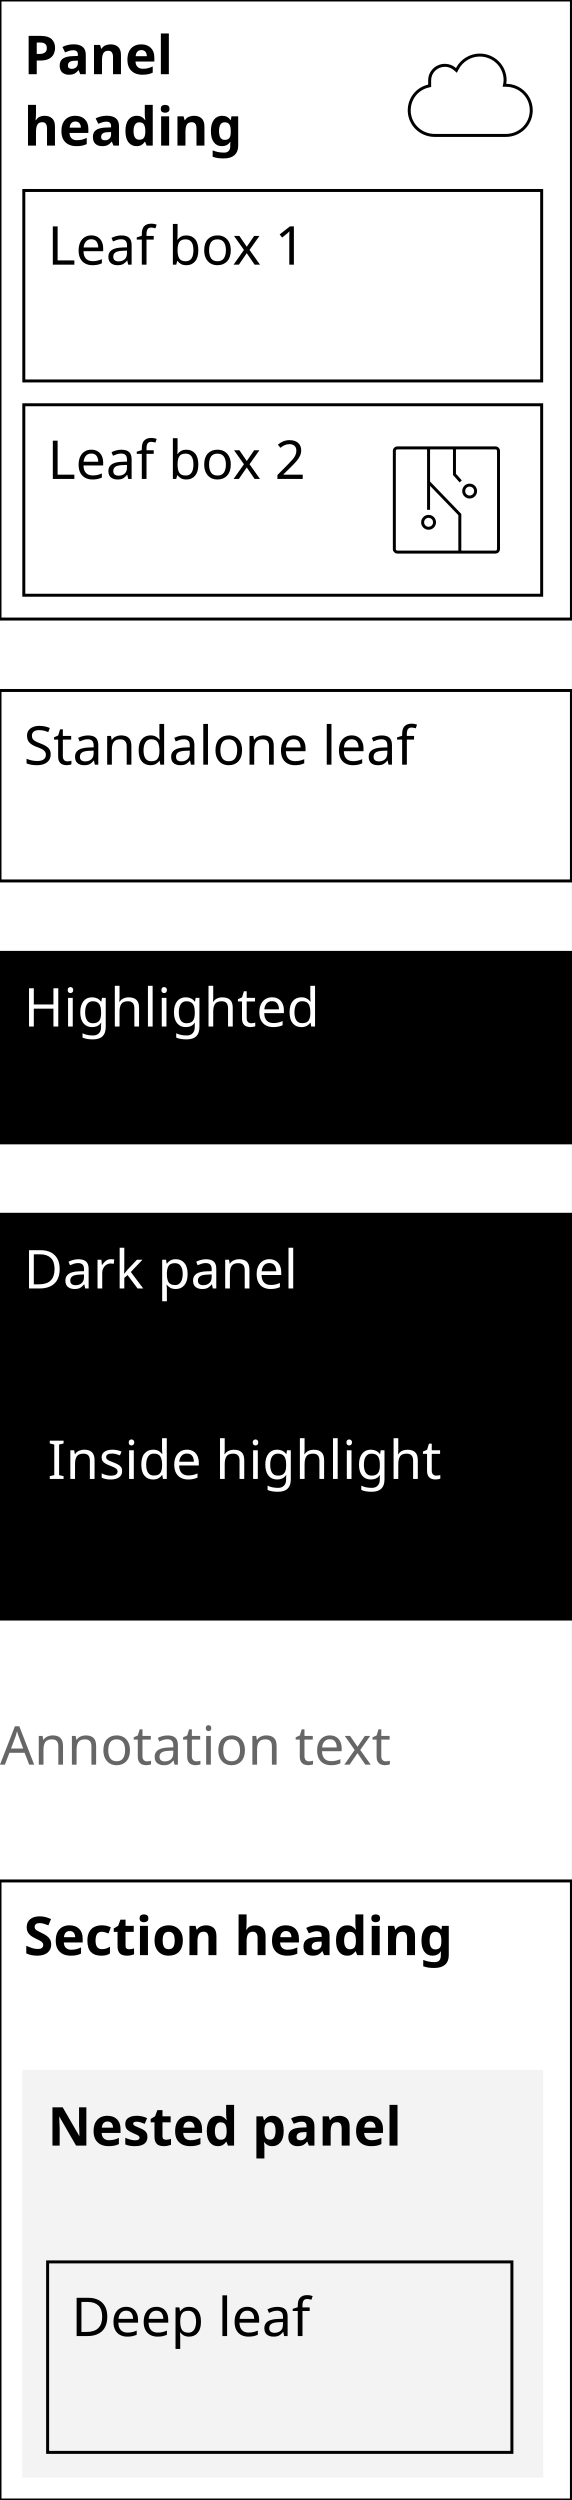
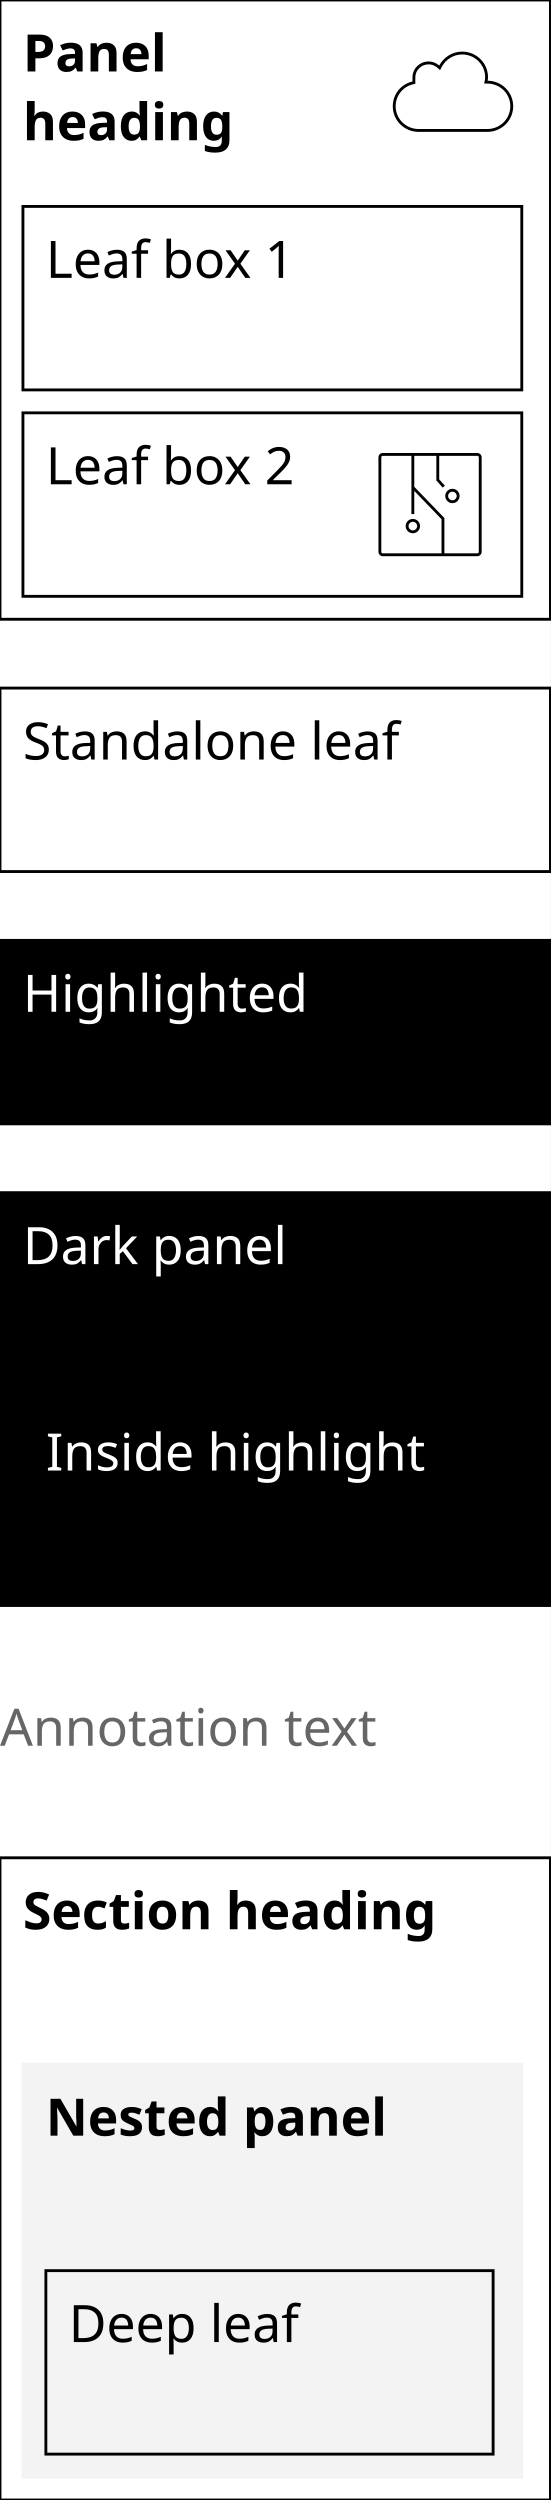
- <svg xmlns="http://www.w3.org/2000/svg" width="192" height="840" viewBox="0 0 192 840" xml:space="preserve">
-   <rect width="192" height="840" fill="#FFFFFF" />
+ <svg xmlns="http://www.w3.org/2000/svg" width="192" height="872" viewBox="0 0 192 872" xml:space="preserve">
+   <rect width="192" height="872" fill="#FFFFFF" />
  <g data-component-id="root">
-     <rect x="0" y="0" width="192" height="840" fill="transparent" stroke="none" stroke-width="0" stroke-miterlimit="10" />
+     <rect x="0" y="0" width="192" height="872" fill="transparent" stroke="none" stroke-width="0" stroke-miterlimit="10" />
    <g data-component-id="panel_a">
-       <rect x="0" y="0" width="192" height="208" fill="transparent" stroke="#000000" stroke-width="1" stroke-miterlimit="10" />
+       <rect x="0" y="0" width="192" height="216" fill="transparent" stroke="#000000" stroke-width="1" stroke-miterlimit="10" />
      <g data-component-id="panel_a__heading">
        <rect x="8" y="8" width="174" height="48" fill="transparent" stroke="none" stroke-width="0" stroke-miterlimit="10" />
        <text font-family="Ubuntu Sans" data-dg-text-role="heading" data-dg-text-block-index="0">
          <tspan x="8" y="24.92" font-size="18" font-weight="700" fill="#000000">Panel</tspan>
          <tspan x="8" y="48.92" font-size="18" font-weight="700" fill="#000000">heading</tspan>
        </text>
        <g class="dg-icon" transform="translate(134 8)">
          <path fill-rule="evenodd" clip-rule="evenodd" d="M27.186 10C32.196 10 36.217 14 36.217 18.923L36.211 19.143C36.187 19.652 36.094 20.147 36.093 20.154C41.041 20.216 45 24.154 45 29.077L44.988 29.536C44.748 34.246 40.822 38 35.969 38H12.031L11.565 37.988C6.928 37.757 3.245 34.094 3.012 29.536L3 29.077C3 24.954 5.784 21.352 9.866 20.429V18.984C9.866 15.908 12.402 13.446 15.495 13.446L15.749 13.452C17.017 13.51 18.22 13.996 19.206 14.861C20.753 11.908 23.845 10 27.186 10ZM27.186 11C24.224 11 21.469 12.695 20.092 15.325L19.502 16.452L18.547 15.613C17.674 14.847 16.608 14.446 15.495 14.446C12.935 14.446 10.866 16.479 10.866 18.984V21.227L10.087 21.403C6.472 22.221 4 25.409 4 29.077C4 33.438 7.564 37 12.031 37H35.969C40.436 37 44 33.438 44 29.077C44 24.713 40.493 21.208 36.08 21.153L34.888 21.139L35.11 19.967V19.965C35.111 19.962 35.112 19.956 35.113 19.948C35.116 19.933 35.121 19.91 35.126 19.88C35.136 19.819 35.149 19.73 35.163 19.626C35.191 19.411 35.217 19.151 35.217 18.923C35.217 14.562 31.653 11 27.186 11Z" fill="#000000" />
        </g>
      </g>
      <g data-component-id="panel_a__body">
-         <rect x="8" y="64" width="174" height="136" fill="transparent" stroke="none" stroke-width="0" stroke-miterlimit="10" />
+         <rect x="8" y="72" width="174" height="136" fill="transparent" stroke="none" stroke-width="0" stroke-miterlimit="10" />
        <g data-component-id="leaf_1">
-           <rect x="8" y="64" width="174" height="64" fill="transparent" stroke="#000000" stroke-width="1" stroke-miterlimit="10" />
+           <rect x="8" y="72" width="174" height="64" fill="transparent" stroke="#000000" stroke-width="1" stroke-miterlimit="10" />
          <text font-family="Ubuntu Sans" data-dg-text-role="label" data-dg-text-block-index="0">
-             <tspan x="16" y="88.92" font-size="18" font-weight="400" fill="#000000">Leaf box 1</tspan>
+             <tspan x="16" y="96.92" font-size="18" font-weight="400" fill="#000000">Leaf box 1</tspan>
          </text>
        </g>
        <g data-component-id="leaf_2">
-           <rect x="8" y="136" width="174" height="64" fill="transparent" stroke="#000000" stroke-width="1" stroke-miterlimit="10" />
+           <rect x="8" y="144" width="174" height="64" fill="transparent" stroke="#000000" stroke-width="1" stroke-miterlimit="10" />
          <text font-family="Ubuntu Sans" data-dg-text-role="label" data-dg-text-block-index="0">
-             <tspan x="16" y="160.92" font-size="18" font-weight="400" fill="#000000">Leaf box 2</tspan>
+             <tspan x="16" y="168.92" font-size="18" font-weight="400" fill="#000000">Leaf box 2</tspan>
          </text>
-           <g class="dg-icon" transform="translate(126 144)">
+           <g class="dg-icon" transform="translate(126 152)">
            <path fill-rule="evenodd" clip-rule="evenodd" d="M40.653 6.007C41.41 6.084 42 6.722 42 7.499V40.499L41.992 40.652C41.92 41.358 41.359 41.919 40.653 41.991L40.5 41.999H7.5C6.723 41.999 6.085 41.409 6.008 40.652L6 40.499V7.499C6 6.671 6.672 5.999 7.5 5.999H40.5L40.653 6.007ZM7.5 6.999C7.258 6.999 7.056 7.171 7.01 7.398L7 7.499V40.499C7 40.775 7.224 40.999 7.5 40.999H28V29.091L18.5 19.238V27.3H17.5V6.999H7.5ZM18.5 17.798L28.86 28.542L29 28.688V40.999H40.5C40.776 40.999 41 40.775 41 40.499V7.499C41 7.257 40.828 7.055 40.601 7.009L40.5 6.999H27.2V15.208L29.173 17.417L28.8 17.75L28.428 18.083L26.327 15.733L26.2 15.591V6.999H18.5V17.798Z" fill="#000000" />
            <path fill-rule="evenodd" clip-rule="evenodd" d="M18 29C19.381 29 20.5 30.119 20.5 31.5C20.5 32.881 19.381 34 18 34C16.619 34 15.5 32.881 15.5 31.5C15.5 30.119 16.619 29 18 29ZM18 30C17.172 30 16.5 30.672 16.5 31.5C16.5 32.328 17.172 33 18 33C18.828 33 19.5 32.328 19.5 31.5C19.5 30.672 18.828 30 18 30Z" fill="#000000" />
            <path fill-rule="evenodd" clip-rule="evenodd" d="M31.8 18.5C33.181 18.5 34.3 19.619 34.3 21C34.3 22.381 33.181 23.5 31.8 23.5C30.419 23.5 29.3 22.381 29.3 21C29.3 19.619 30.419 18.5 31.8 18.5ZM31.8 19.5C30.971 19.5 30.3 20.172 30.3 21C30.3 21.828 30.971 22.5 31.8 22.5C32.628 22.5 33.3 21.828 33.3 21C33.3 20.172 32.628 19.5 31.8 19.5Z" fill="#000000" />
          </g>
        </g>
      </g>
    </g>
    <g data-component-id="standalone_leaf">
-       <rect x="0" y="232" width="192" height="64" fill="transparent" stroke="#000000" stroke-width="1" stroke-miterlimit="10" />
+       <rect x="0" y="240" width="192" height="64" fill="transparent" stroke="#000000" stroke-width="1" stroke-miterlimit="10" />
      <text font-family="Ubuntu Sans" data-dg-text-role="label" data-dg-text-block-index="0">
-         <tspan x="8" y="256.92" font-size="18" font-weight="400" fill="#000000">Standalone leaf</tspan>
+         <tspan x="8" y="264.92" font-size="18" font-weight="400" fill="#000000">Standalone leaf</tspan>
      </text>
    </g>
    <g data-component-id="highlight_leaf">
-       <rect x="0" y="320" width="192" height="64" fill="#000000" stroke="#000000" stroke-width="1" stroke-miterlimit="10" />
+       <rect x="0" y="328" width="192" height="64" fill="#000000" stroke="#000000" stroke-width="1" stroke-miterlimit="10" />
      <text font-family="Ubuntu Sans" data-dg-text-role="label" data-dg-text-block-index="0">
-         <tspan x="8" y="344.92" font-size="18" font-weight="400" fill="#FFFFFF">Highlighted</tspan>
+         <tspan x="8" y="352.92" font-size="18" font-weight="400" fill="#FFFFFF">Highlighted</tspan>
      </text>
    </g>
    <g data-component-id="highlight_panel">
-       <rect x="0" y="408" width="192" height="136" fill="#000000" stroke="#000000" stroke-width="1" stroke-miterlimit="10" />
+       <rect x="0" y="416" width="192" height="144" fill="#000000" stroke="#000000" stroke-width="1" stroke-miterlimit="10" />
      <g data-component-id="highlight_panel__heading">
-         <rect x="8" y="416" width="174" height="48" fill="#000000" stroke="none" stroke-width="0" stroke-miterlimit="10" />
+         <rect x="8" y="424" width="174" height="48" fill="#000000" stroke="none" stroke-width="0" stroke-miterlimit="10" />
        <text font-family="Ubuntu Sans" data-dg-text-role="heading" data-dg-text-block-index="0">
-           <tspan x="8" y="432.92" font-size="18" font-weight="400" fill="#FFFFFF">Dark panel</tspan>
+           <tspan x="8" y="440.92" font-size="18" font-weight="400" fill="#FFFFFF">Dark panel</tspan>
        </text>
      </g>
      <g data-component-id="highlight_panel__body">
-         <rect x="8" y="472" width="174" height="64" fill="transparent" stroke="none" stroke-width="0" stroke-miterlimit="10" />
+         <rect x="8" y="488" width="174" height="64" fill="transparent" stroke="none" stroke-width="0" stroke-miterlimit="10" />
        <g data-component-id="inner_leaf">
-           <rect x="8" y="472" width="174" height="64" fill="transparent" stroke="#000000" stroke-width="1" stroke-miterlimit="10" />
+           <rect x="8" y="488" width="174" height="64" fill="transparent" stroke="#000000" stroke-width="1" stroke-miterlimit="10" />
          <text font-family="Ubuntu Sans" data-dg-text-role="label" data-dg-text-block-index="0">
-             <tspan x="16" y="496.92" font-size="18" font-weight="400" fill="#FFFFFF">Inside highlight</tspan>
+             <tspan x="16" y="512.92" font-size="18" font-weight="400" fill="#FFFFFF">Inside highlight</tspan>
          </text>
        </g>
      </g>
    </g>
    <g data-component-id="annotation_leaf">
-       <rect x="0" y="568" width="192" height="40" fill="transparent" stroke="none" stroke-width="0" stroke-miterlimit="10" />
+       <rect x="0" y="584" width="192" height="40" fill="transparent" stroke="none" stroke-width="0" stroke-miterlimit="10" />
      <text font-family="Ubuntu Sans" data-dg-text-role="label" data-dg-text-block-index="0">
-         <tspan x="0" y="592.92" font-size="18" font-weight="400" fill="#666666">Annotation text</tspan>
+         <tspan x="0" y="608.92" font-size="18" font-weight="400" fill="#666666">Annotation text</tspan>
      </text>
    </g>
    <g data-component-id="section_a">
-       <rect x="0" y="632" width="192" height="208" fill="transparent" stroke="#000000" stroke-width="1" stroke-miterlimit="10" />
+       <rect x="0" y="648" width="192" height="224" fill="transparent" stroke="#000000" stroke-width="1" stroke-miterlimit="10" />
      <g data-component-id="section_a__heading">
-         <rect x="8" y="640" width="174" height="48" fill="transparent" stroke="none" stroke-width="0" stroke-miterlimit="10" />
+         <rect x="8" y="656" width="174" height="48" fill="transparent" stroke="none" stroke-width="0" stroke-miterlimit="10" />
        <text font-family="Ubuntu Sans" data-dg-text-role="heading" data-dg-text-block-index="0">
-           <tspan x="8" y="656.92" font-size="18" font-weight="700" fill="#000000">Section heading</tspan>
+           <tspan x="8" y="672.92" font-size="18" font-weight="700" fill="#000000">Section heading</tspan>
        </text>
      </g>
      <g data-component-id="section_a__body">
-         <rect x="8" y="696" width="174" height="136" fill="transparent" stroke="none" stroke-width="0" stroke-miterlimit="10" />
+         <rect x="8" y="720" width="174" height="144" fill="transparent" stroke="none" stroke-width="0" stroke-miterlimit="10" />
        <g data-component-id="nested_panel">
-           <rect x="8" y="696" width="174" height="136" fill="#F3F3F3" stroke="#F3F3F3" stroke-width="1" stroke-miterlimit="10" />
+           <rect x="8" y="720" width="174" height="144" fill="#F3F3F3" stroke="#F3F3F3" stroke-width="1" stroke-miterlimit="10" />
          <g data-component-id="nested_panel__heading">
-             <rect x="16" y="704" width="156" height="48" fill="transparent" stroke="none" stroke-width="0" stroke-miterlimit="10" />
+             <rect x="16" y="728" width="156" height="48" fill="transparent" stroke="none" stroke-width="0" stroke-miterlimit="10" />
            <text font-family="Ubuntu Sans" data-dg-text-role="heading" data-dg-text-block-index="0">
-               <tspan x="16" y="720.92" font-size="18" font-weight="700" fill="#000000">Nested panel</tspan>
+               <tspan x="16" y="744.92" font-size="18" font-weight="700" fill="#000000">Nested panel</tspan>
            </text>
          </g>
          <g data-component-id="nested_panel__body">
-             <rect x="16" y="760" width="156" height="64" fill="transparent" stroke="none" stroke-width="0" stroke-miterlimit="10" />
+             <rect x="16" y="792" width="156" height="64" fill="transparent" stroke="none" stroke-width="0" stroke-miterlimit="10" />
            <g data-component-id="deep_leaf">
-               <rect x="16" y="760" width="156" height="64" fill="transparent" stroke="#000000" stroke-width="1" stroke-miterlimit="10" />
+               <rect x="16" y="792" width="156" height="64" fill="transparent" stroke="#000000" stroke-width="1" stroke-miterlimit="10" />
              <text font-family="Ubuntu Sans" data-dg-text-role="label" data-dg-text-block-index="0">
-                 <tspan x="24" y="784.92" font-size="18" font-weight="400" fill="#000000">Deep leaf</tspan>
+                 <tspan x="24" y="816.92" font-size="18" font-weight="400" fill="#000000">Deep leaf</tspan>
              </text>
            </g>
          </g>
        </g>
      </g>
    </g>
  </g>
</svg>
